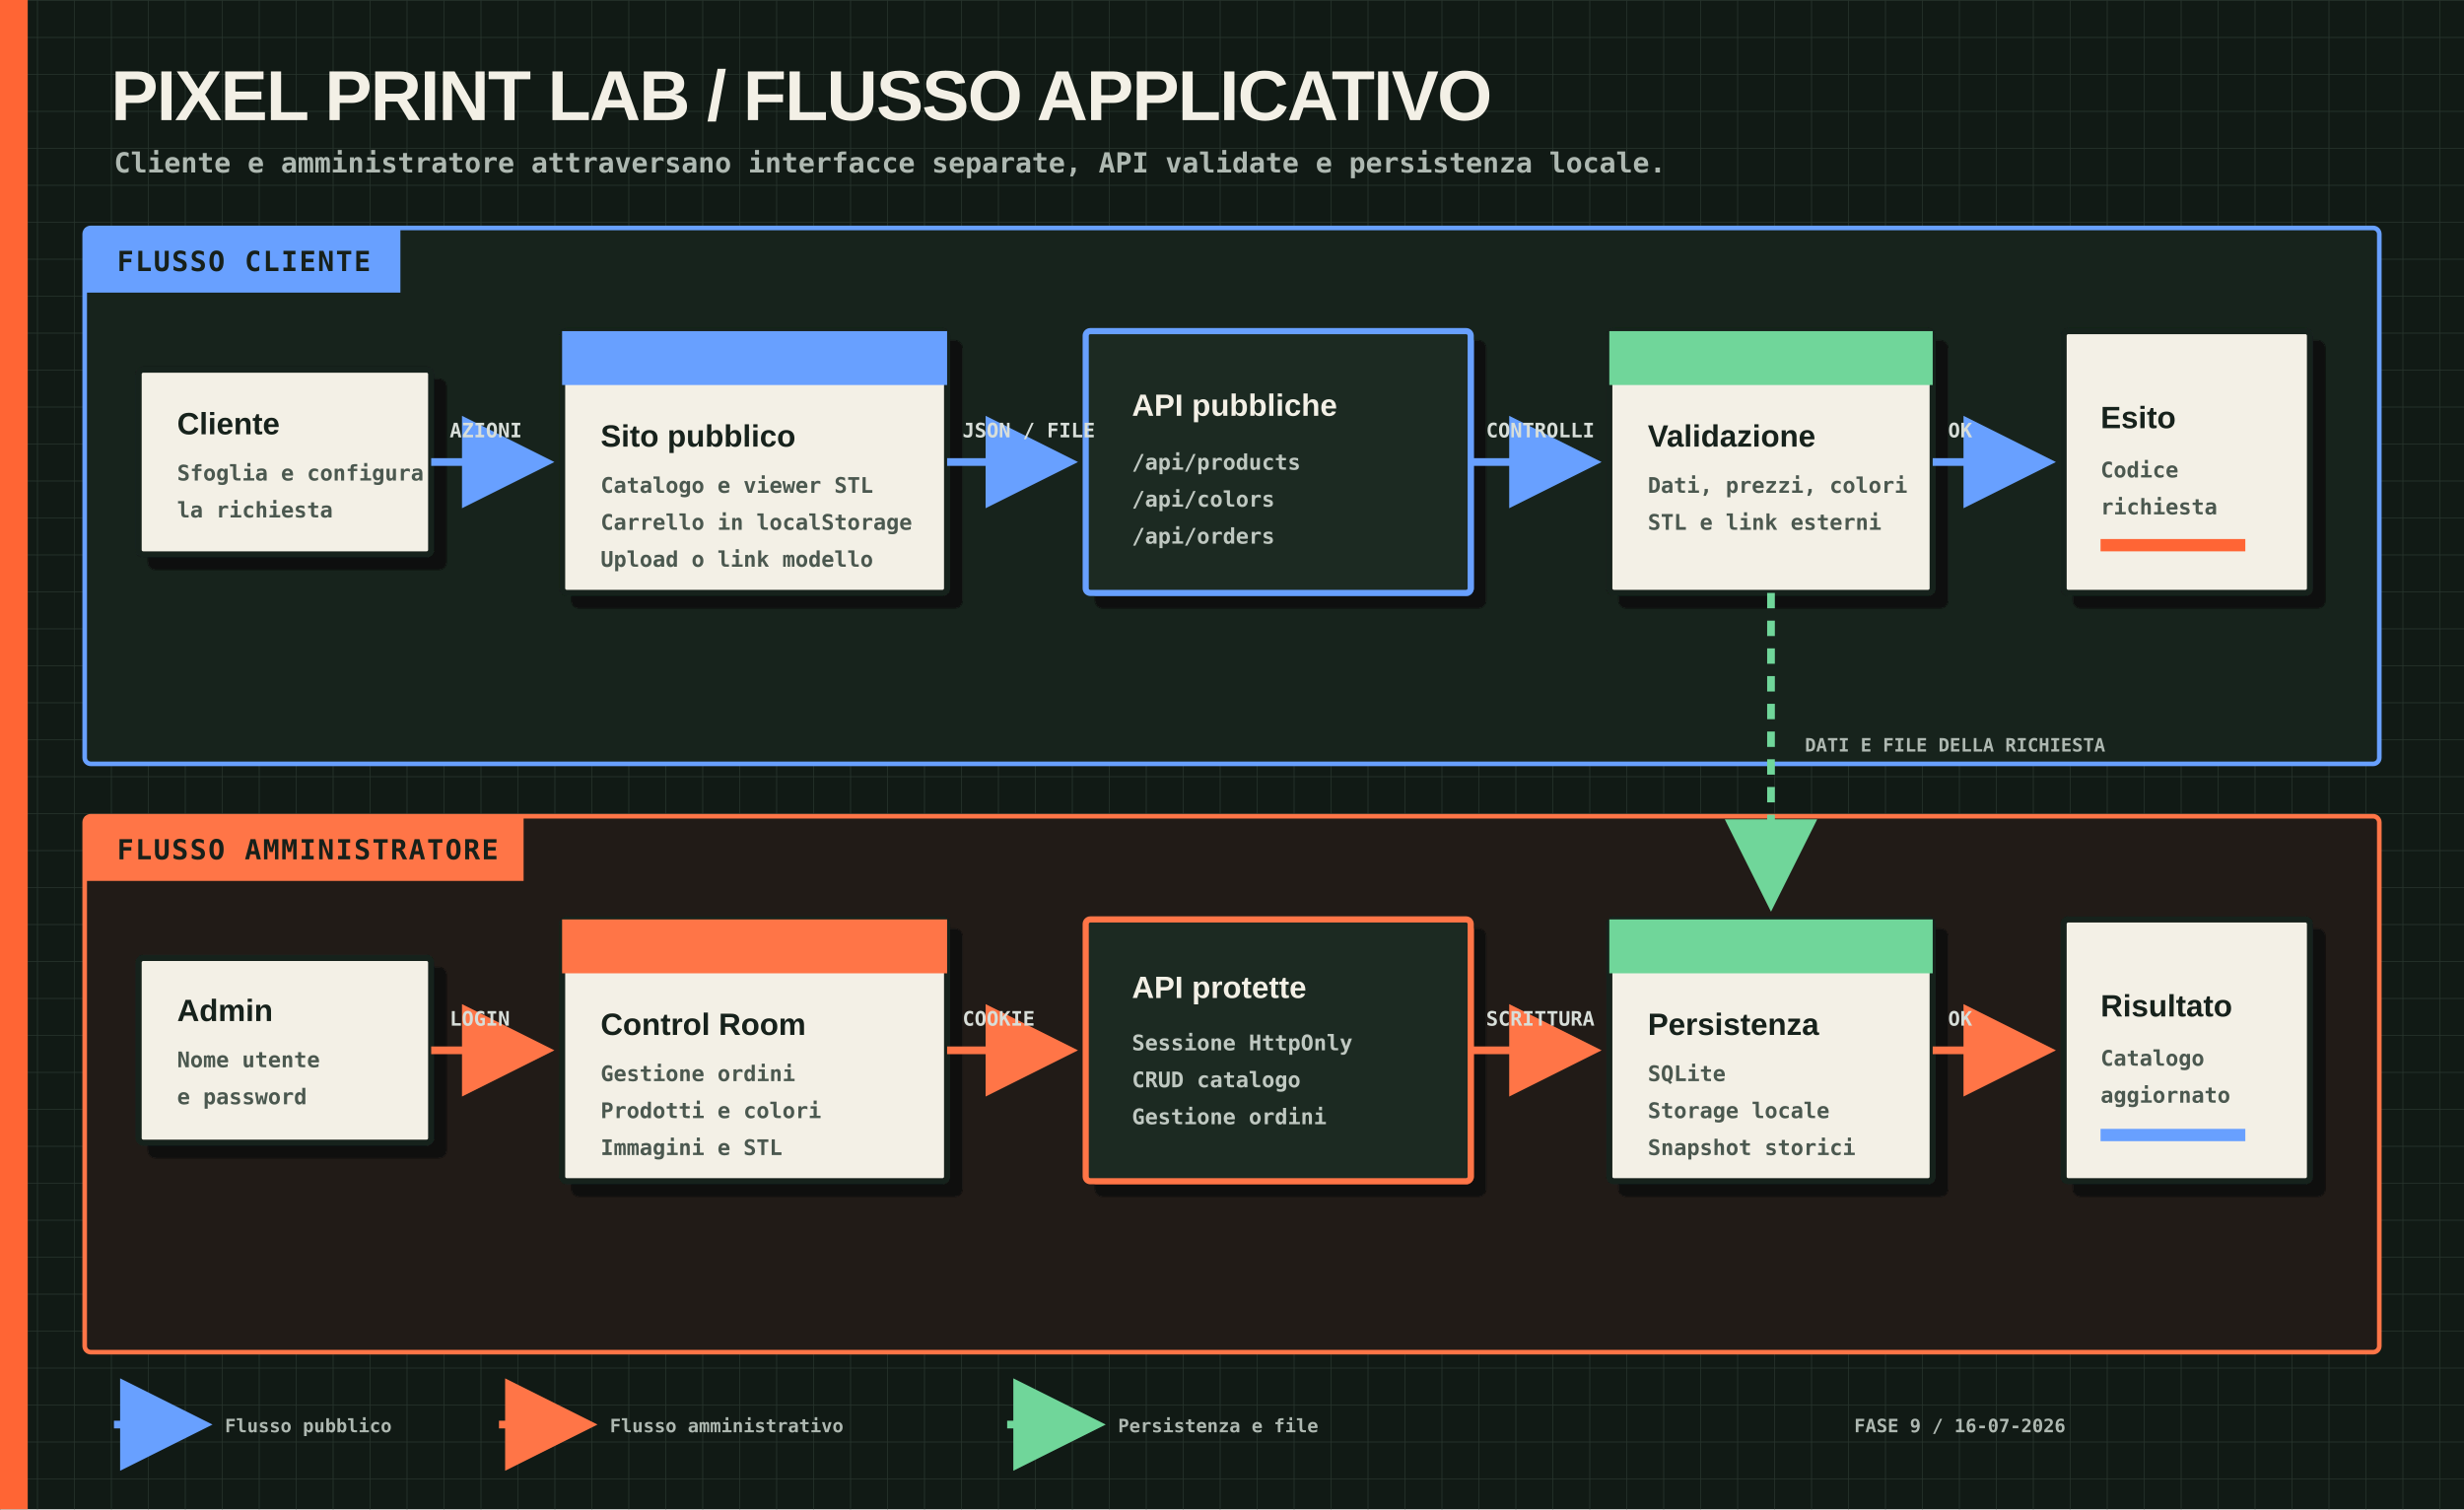
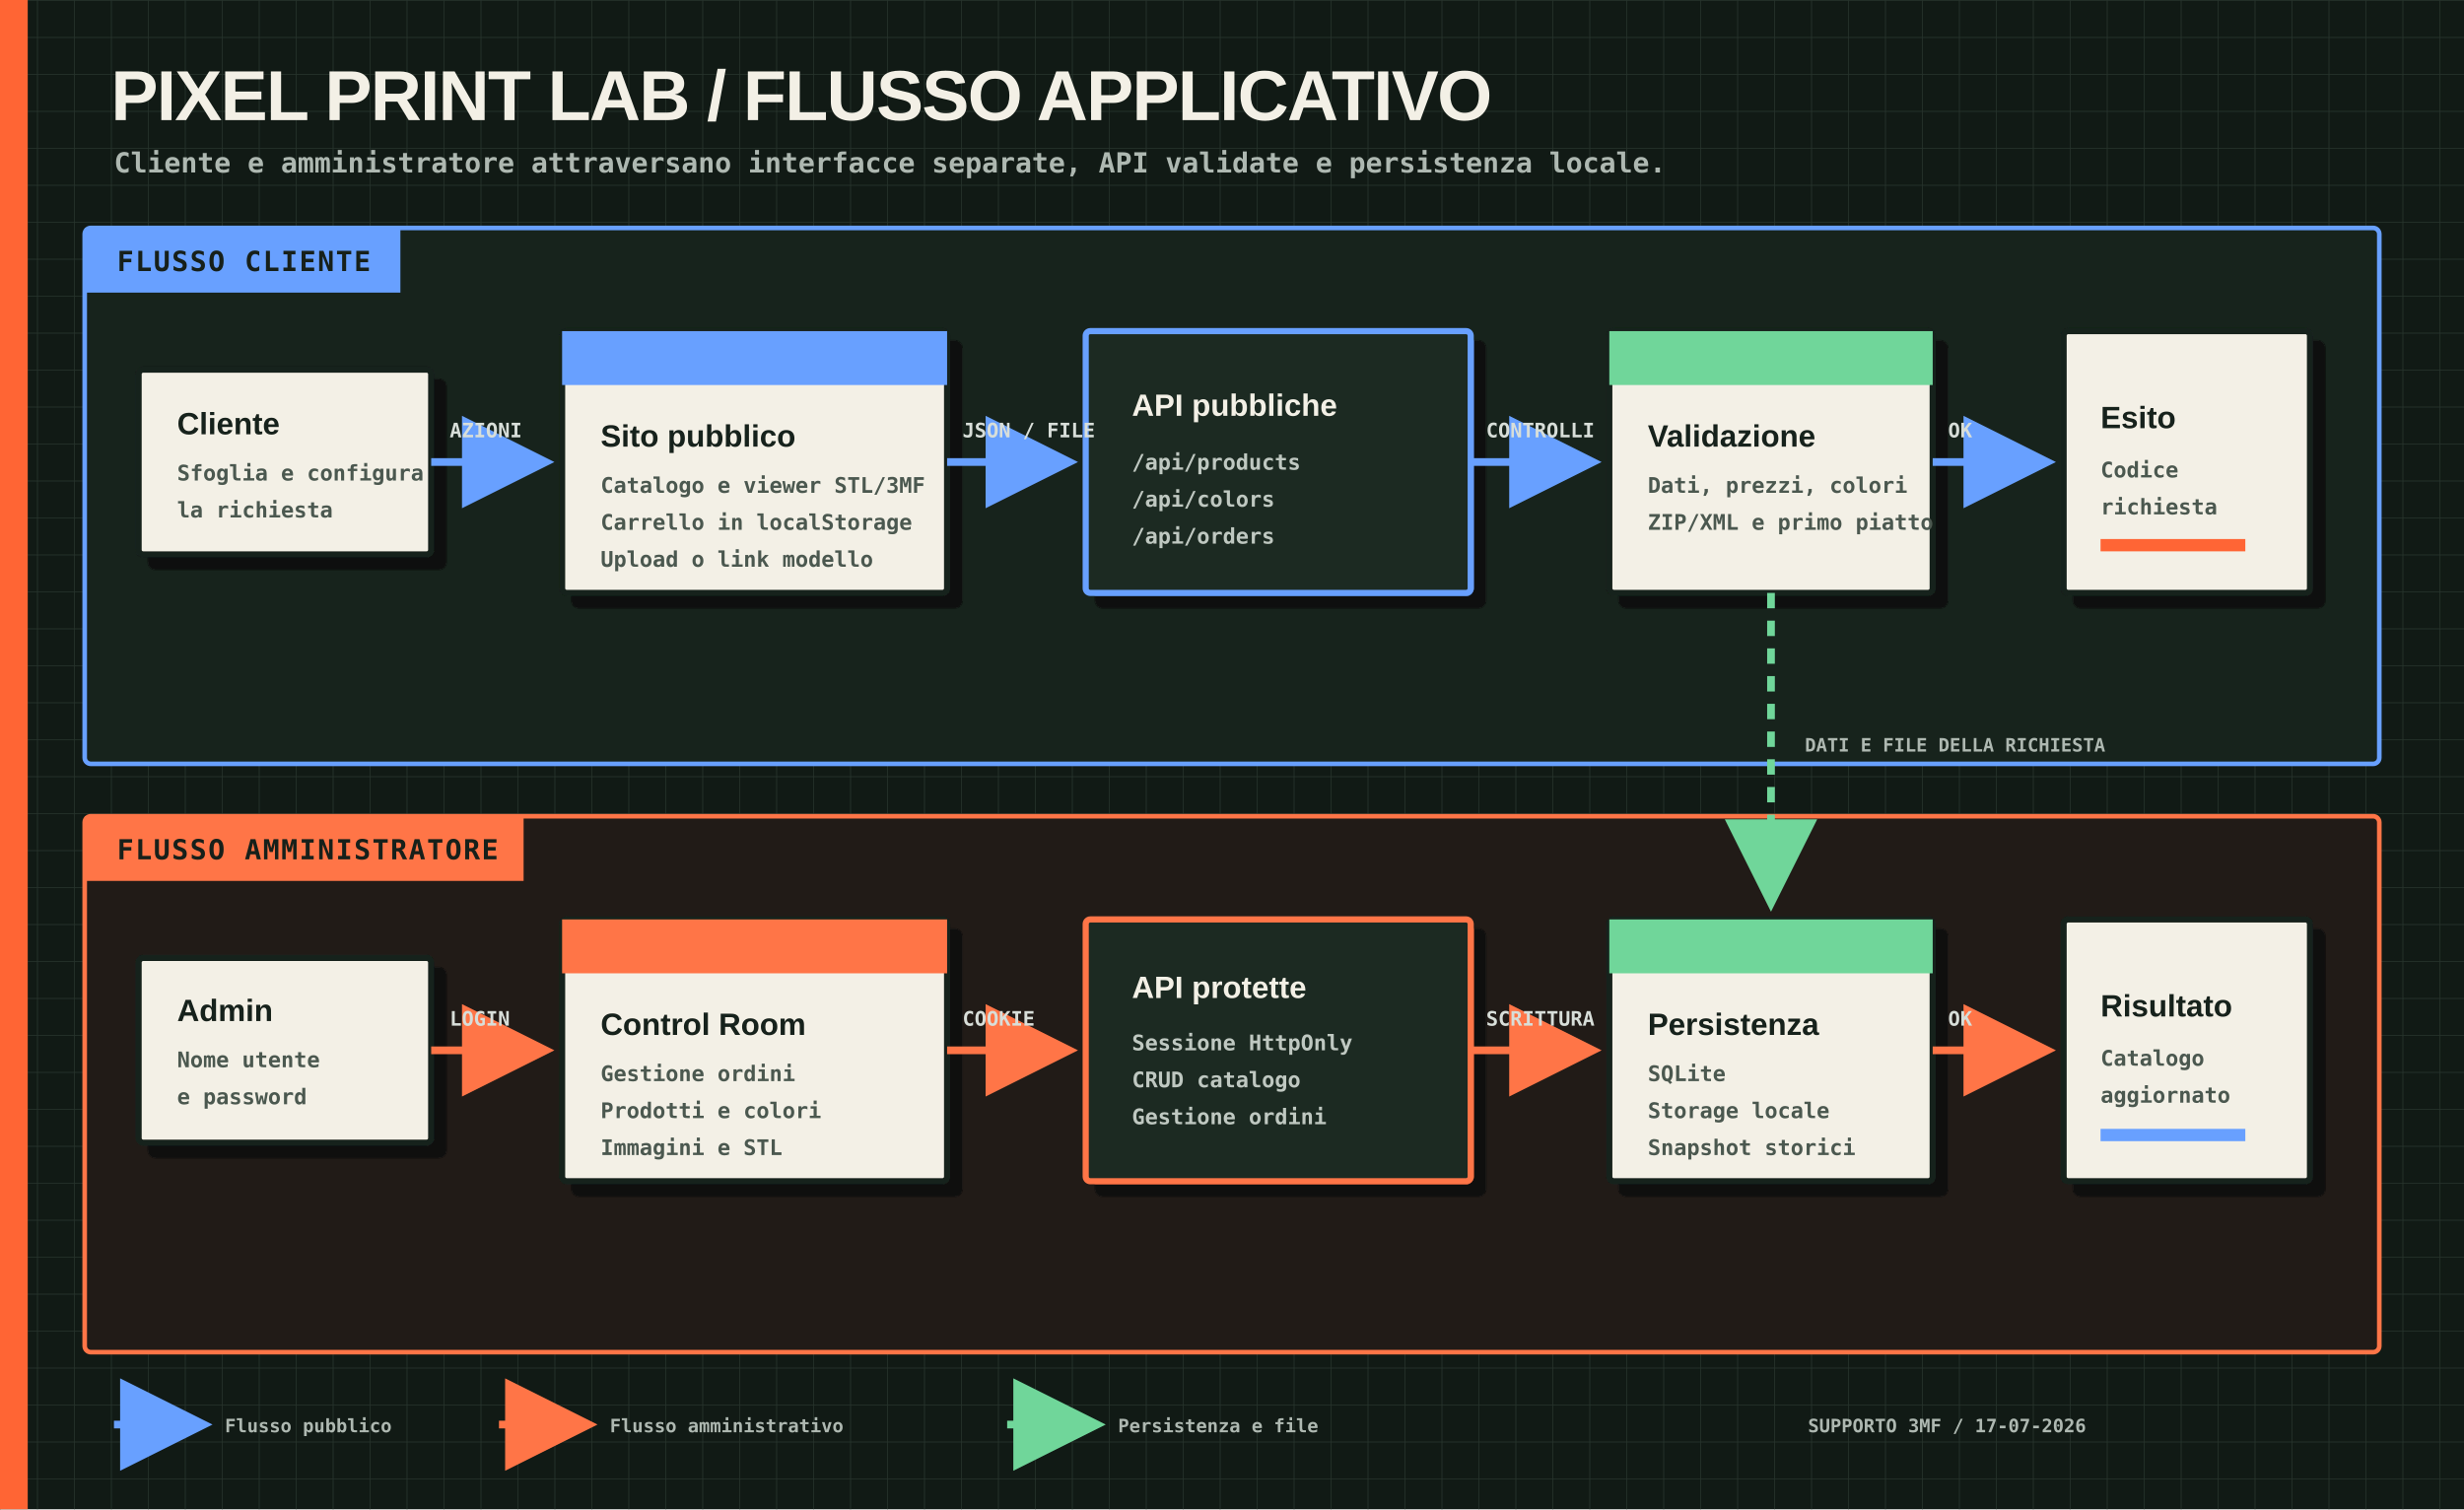
<svg xmlns="http://www.w3.org/2000/svg" width="1600" height="980" viewBox="0 0 1600 980" role="img" aria-labelledby="title description">
  <description id="description">Flussi del cliente e dell'amministratore attraverso frontend, server Express, database SQLite e storage locale.</description>
  <defs>
    <pattern id="grid" width="24" height="24" patternUnits="userSpaceOnUse">
      <path d="M 24 0 L 0 0 0 24" fill="none" stroke="#27342c" stroke-width="1" />
    </pattern>
    <marker id="arrow-blue" markerWidth="12" markerHeight="12" refX="10" refY="6" orient="auto">
      <path d="M0,0 L12,6 L0,12 Z" fill="#68a0ff" />
    </marker>
    <marker id="arrow-orange" markerWidth="12" markerHeight="12" refX="10" refY="6" orient="auto">
      <path d="M0,0 L12,6 L0,12 Z" fill="#ff7547" />
    </marker>
    <marker id="arrow-green" markerWidth="12" markerHeight="12" refX="10" refY="6" orient="auto">
      <path d="M0,0 L12,6 L0,12 Z" fill="#70d69a" />
    </marker>
    <filter id="shadow" x="-10%" y="-10%" width="130%" height="140%">
      <feDropShadow dx="8" dy="8" stdDeviation="0" flood-color="#080d0a" flood-opacity="0.9" />
    </filter>
    <style>
      .title { font: 800 46px Arial, sans-serif; fill: #f3f0e6; letter-spacing: -1px; }
      .subtitle { font: 600 18px Consolas, monospace; fill: #aeb8b1; }
      .lane-title { font: 800 18px Consolas, monospace; fill: #17201a; letter-spacing: 1px; }
      .node-title { font: 800 20px Arial, sans-serif; fill: #17201a; }
      .node-copy { font: 600 14px Consolas, monospace; fill: #4b5850; }
      .dark-title { font: 800 20px Arial, sans-serif; fill: #f3f0e6; }
      .dark-copy { font: 600 14px Consolas, monospace; fill: #bfc8c1; }
      .label { font: 700 13px Consolas, monospace; fill: #d8ded9; }
      .small { font: 700 12px Consolas, monospace; fill: #aeb8b1; }
      .public-flow { fill: none; stroke: #68a0ff; stroke-width: 5; marker-end: url(#arrow-blue); }
      .admin-flow { fill: none; stroke: #ff7547; stroke-width: 5; marker-end: url(#arrow-orange); }
      .data-flow { fill: none; stroke: #70d69a; stroke-width: 5; marker-end: url(#arrow-green); }
      .dash { stroke-dasharray: 10 8; }
    </style>
  </defs>
  <rect width="1600" height="980" fill="#111a15" />
  <rect width="1600" height="980" fill="url(#grid)" />
  <rect x="0" y="0" width="18" height="980" fill="#ff6534" />
  <text x="72" y="78" class="title">PIXEL PRINT LAB / FLUSSO APPLICATIVO</text>
  <text x="74" y="112" class="subtitle">Cliente e amministratore attraversano interfacce separate, API validate e persistenza locale.</text>
  <rect x="55" y="148" width="1490" height="348" rx="4" fill="#17231c" stroke="#68a0ff" stroke-width="3" />
  <rect x="55" y="148" width="205" height="42" fill="#68a0ff" />
  <text x="76" y="176" class="lane-title">FLUSSO CLIENTE</text>
  <g filter="url(#shadow)">
    <rect x="90" y="240" width="190" height="120" rx="3" fill="#f3f0e6" stroke="#17201a" stroke-width="4" />
    <text x="115" y="282" class="node-title">Cliente</text>
    <text x="115" y="312" class="node-copy">Sfoglia e configura</text>
    <text x="115" y="336" class="node-copy">la richiesta</text>
  </g>
  <g filter="url(#shadow)">
    <rect x="365" y="215" width="250" height="170" rx="3" fill="#f3f0e6" stroke="#17201a" stroke-width="4" />
    <rect x="365" y="215" width="250" height="35" fill="#68a0ff" />
    <text x="390" y="290" class="node-title">Sito pubblico</text>
-     <text x="390" y="320" class="node-copy">Catalogo e viewer STL</text>
+     <text x="390" y="320" class="node-copy">Catalogo e viewer STL/3MF</text>
    <text x="390" y="344" class="node-copy">Carrello in localStorage</text>
    <text x="390" y="368" class="node-copy">Upload o link modello</text>
  </g>
  <g filter="url(#shadow)">
    <rect x="705" y="215" width="250" height="170" rx="3" fill="#1d2a22" stroke="#68a0ff" stroke-width="4" />
    <text x="735" y="270" class="dark-title">API pubbliche</text>
    <text x="735" y="305" class="dark-copy">/api/products</text>
    <text x="735" y="329" class="dark-copy">/api/colors</text>
    <text x="735" y="353" class="dark-copy">/api/orders</text>
  </g>
  <g filter="url(#shadow)">
    <rect x="1045" y="215" width="210" height="170" rx="3" fill="#f3f0e6" stroke="#17201a" stroke-width="4" />
    <rect x="1045" y="215" width="210" height="35" fill="#70d69a" />
    <text x="1070" y="290" class="node-title">Validazione</text>
    <text x="1070" y="320" class="node-copy">Dati, prezzi, colori</text>
-     <text x="1070" y="344" class="node-copy">STL e link esterni</text>
+     <text x="1070" y="344" class="node-copy">ZIP/XML e primo piatto</text>
  </g>
  <g filter="url(#shadow)">
    <rect x="1340" y="215" width="160" height="170" rx="3" fill="#f3f0e6" stroke="#17201a" stroke-width="4" />
    <text x="1364" y="278" class="node-title">Esito</text>
    <text x="1364" y="310" class="node-copy">Codice</text>
    <text x="1364" y="334" class="node-copy">richiesta</text>
    <rect x="1364" y="350" width="94" height="8" fill="#ff6534" />
  </g>
  <path d="M280 300 H350" class="public-flow" />
  <path d="M615 300 H690" class="public-flow" />
  <path d="M955 300 H1030" class="public-flow" />
  <path d="M1255 300 H1325" class="public-flow" />
  <text x="292" y="284" class="label">AZIONI</text>
  <text x="625" y="284" class="label">JSON / FILE</text>
  <text x="965" y="284" class="label">CONTROLLI</text>
  <text x="1265" y="284" class="label">OK</text>
  <rect x="55" y="530" width="1490" height="348" rx="4" fill="#211b17" stroke="#ff7547" stroke-width="3" />
  <rect x="55" y="530" width="285" height="42" fill="#ff7547" />
  <text x="76" y="558" class="lane-title">FLUSSO AMMINISTRATORE</text>
  <g filter="url(#shadow)">
    <rect x="90" y="622" width="190" height="120" rx="3" fill="#f3f0e6" stroke="#17201a" stroke-width="4" />
    <text x="115" y="663" class="node-title">Admin</text>
    <text x="115" y="693" class="node-copy">Nome utente</text>
    <text x="115" y="717" class="node-copy">e password</text>
  </g>
  <g filter="url(#shadow)">
    <rect x="365" y="597" width="250" height="170" rx="3" fill="#f3f0e6" stroke="#17201a" stroke-width="4" />
    <rect x="365" y="597" width="250" height="35" fill="#ff7547" />
    <text x="390" y="672" class="node-title">Control Room</text>
    <text x="390" y="702" class="node-copy">Gestione ordini</text>
    <text x="390" y="726" class="node-copy">Prodotti e colori</text>
    <text x="390" y="750" class="node-copy">Immagini e STL</text>
  </g>
  <g filter="url(#shadow)">
    <rect x="705" y="597" width="250" height="170" rx="3" fill="#1d2a22" stroke="#ff7547" stroke-width="4" />
    <text x="735" y="648" class="dark-title">API protette</text>
    <text x="735" y="682" class="dark-copy">Sessione HttpOnly</text>
    <text x="735" y="706" class="dark-copy">CRUD catalogo</text>
    <text x="735" y="730" class="dark-copy">Gestione ordini</text>
  </g>
  <g filter="url(#shadow)">
    <rect x="1045" y="597" width="210" height="170" rx="3" fill="#f3f0e6" stroke="#17201a" stroke-width="4" />
    <rect x="1045" y="597" width="210" height="35" fill="#70d69a" />
    <text x="1070" y="672" class="node-title">Persistenza</text>
    <text x="1070" y="702" class="node-copy">SQLite</text>
    <text x="1070" y="726" class="node-copy">Storage locale</text>
    <text x="1070" y="750" class="node-copy">Snapshot storici</text>
  </g>
  <g filter="url(#shadow)">
    <rect x="1340" y="597" width="160" height="170" rx="3" fill="#f3f0e6" stroke="#17201a" stroke-width="4" />
    <text x="1364" y="660" class="node-title">Risultato</text>
    <text x="1364" y="692" class="node-copy">Catalogo</text>
    <text x="1364" y="716" class="node-copy">aggiornato</text>
    <rect x="1364" y="733" width="94" height="8" fill="#68a0ff" />
  </g>
  <path d="M280 682 H350" class="admin-flow" />
  <path d="M615 682 H690" class="admin-flow" />
  <path d="M955 682 H1030" class="admin-flow" />
  <path d="M1255 682 H1325" class="admin-flow" />
  <text x="292" y="666" class="label">LOGIN</text>
  <text x="625" y="666" class="label">COOKIE</text>
  <text x="965" y="666" class="label">SCRITTURA</text>
  <text x="1265" y="666" class="label">OK</text>
  <path d="M1150 385 V582" class="data-flow dash" />
  <text x="1172" y="488" class="small">DATI E FILE DELLA RICHIESTA</text>
  <g transform="translate(74 925)">
    <line x1="0" y1="0" x2="54" y2="0" class="public-flow" />
    <text x="72" y="5" class="small">Flusso pubblico</text>
    <line x1="250" y1="0" x2="304" y2="0" class="admin-flow" />
    <text x="322" y="5" class="small">Flusso amministrativo</text>
    <line x1="580" y1="0" x2="634" y2="0" class="data-flow" />
    <text x="652" y="5" class="small">Persistenza e file</text>
-     <text x="1130" y="5" class="small">FASE 9 / 16-07-2026</text>
+     <text x="1100" y="5" class="small">SUPPORTO 3MF / 17-07-2026</text>
  </g>
</svg>
